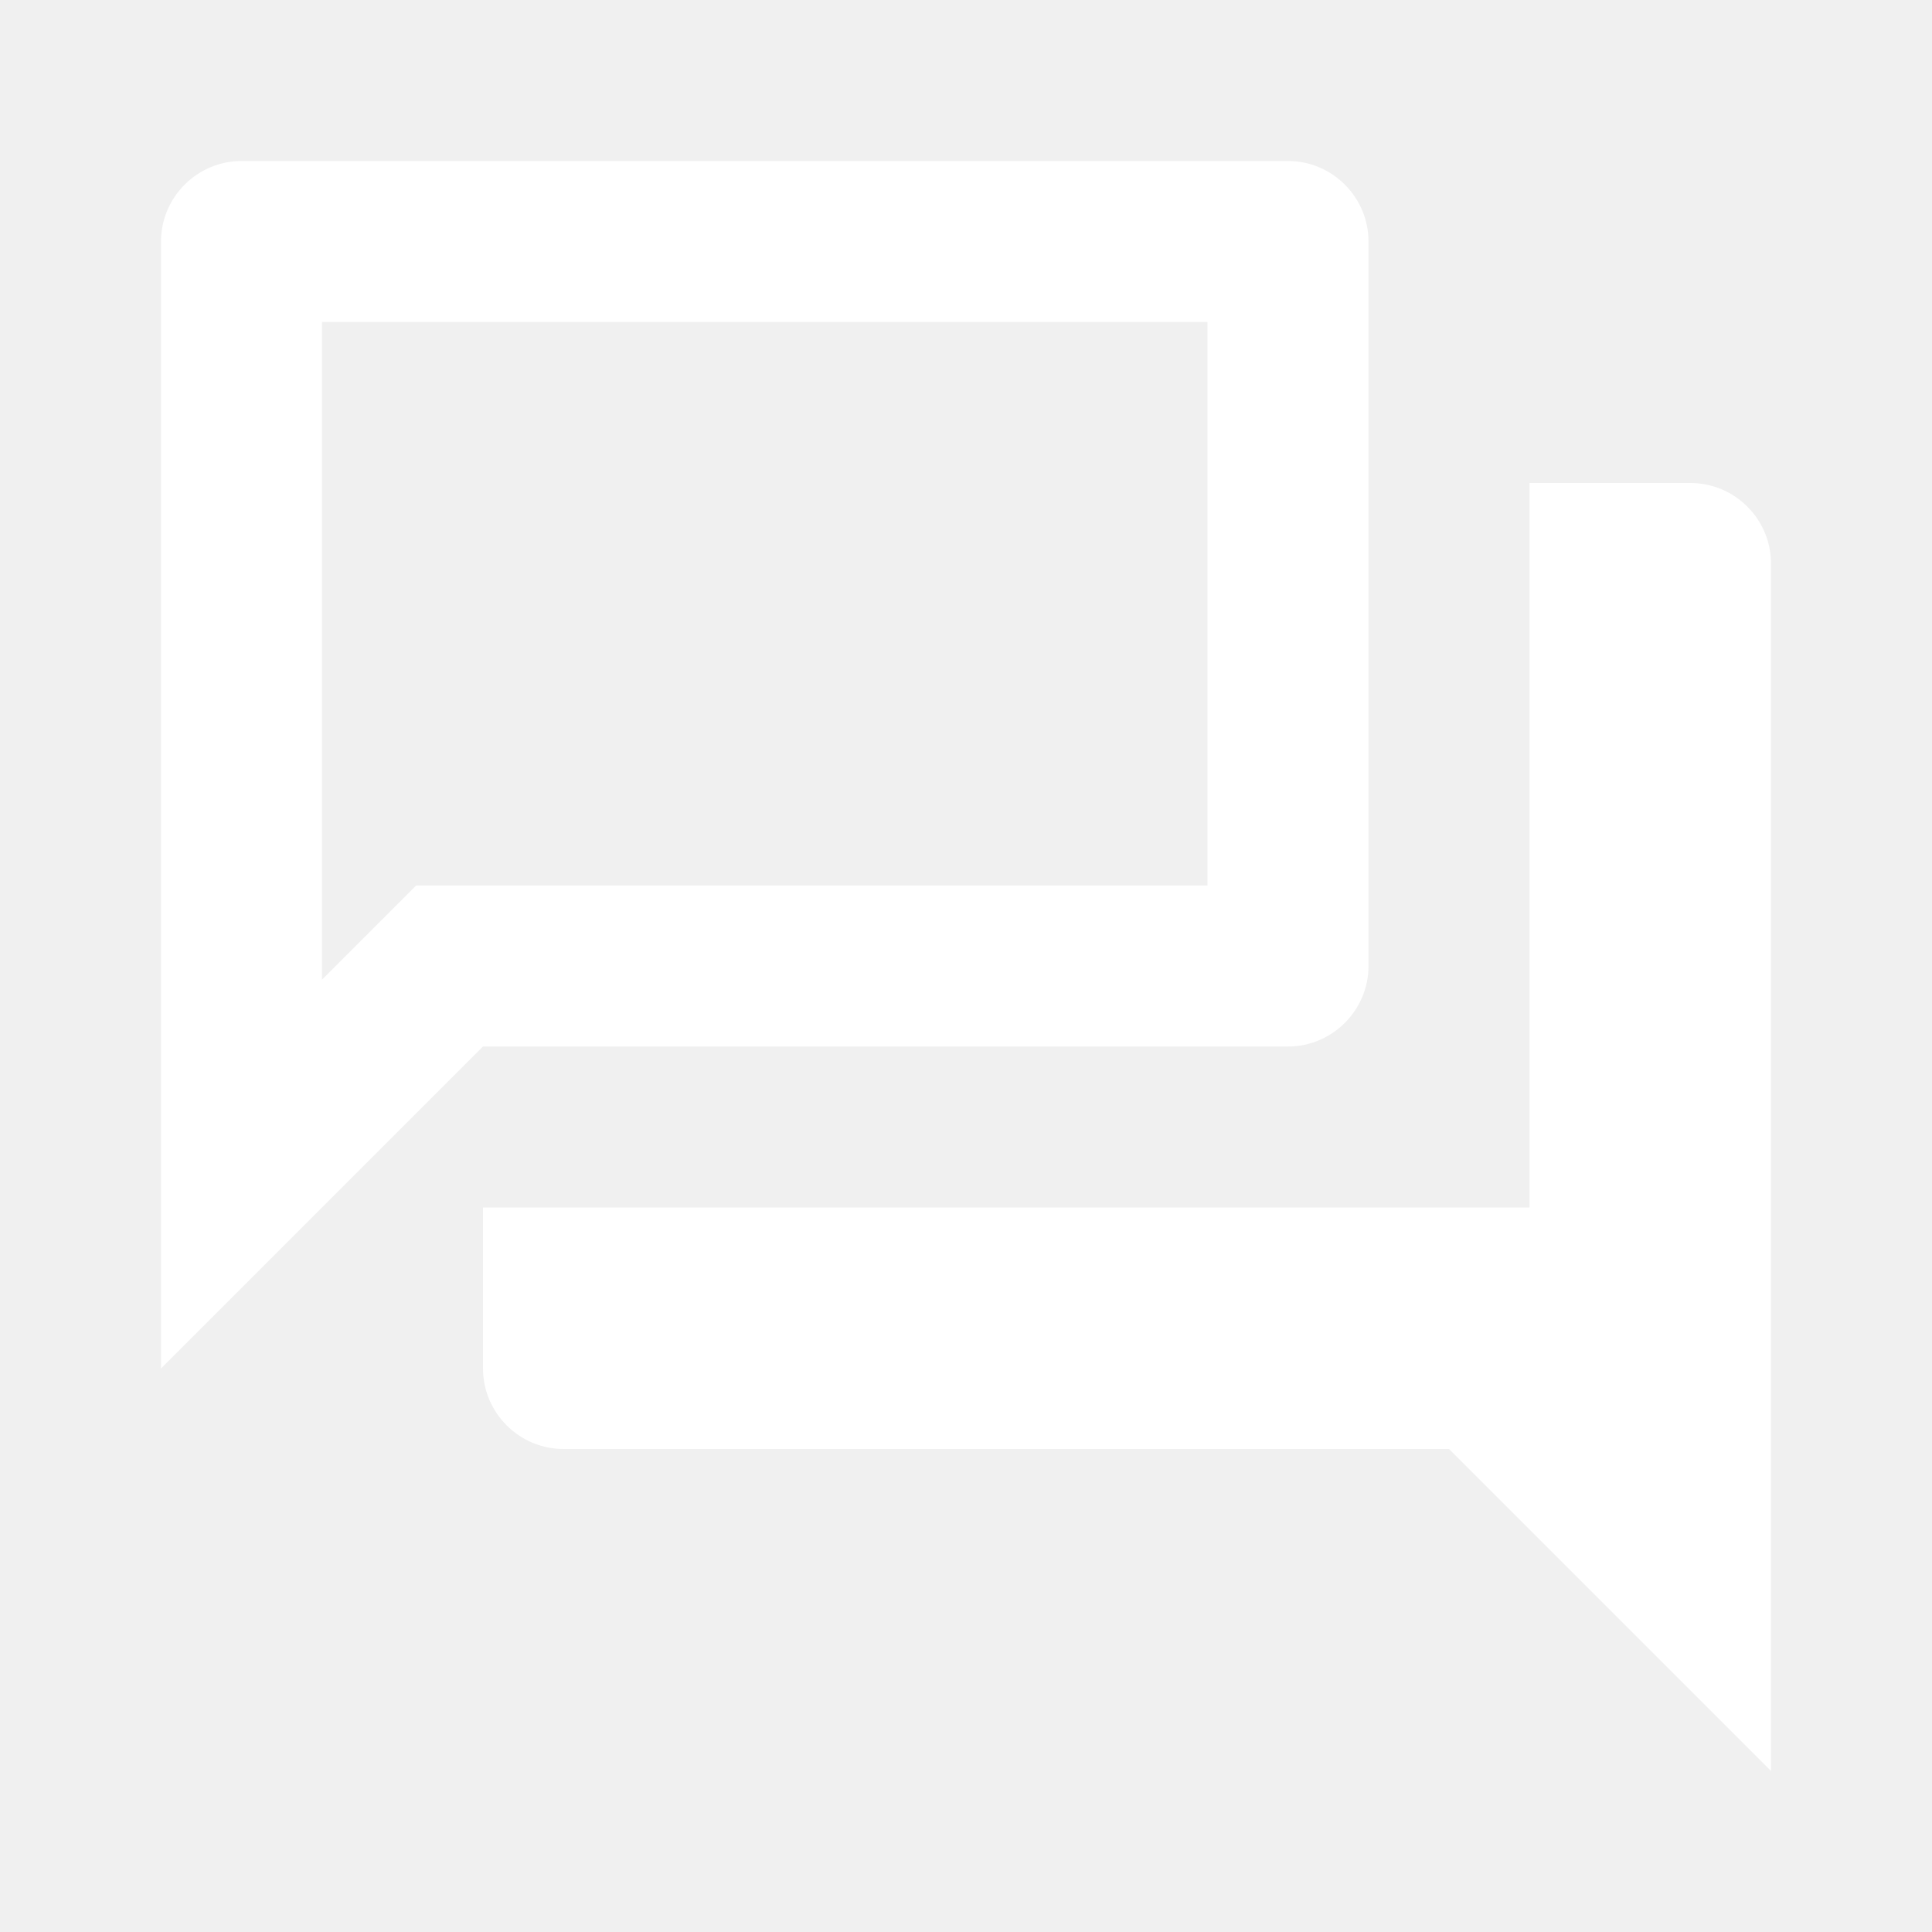
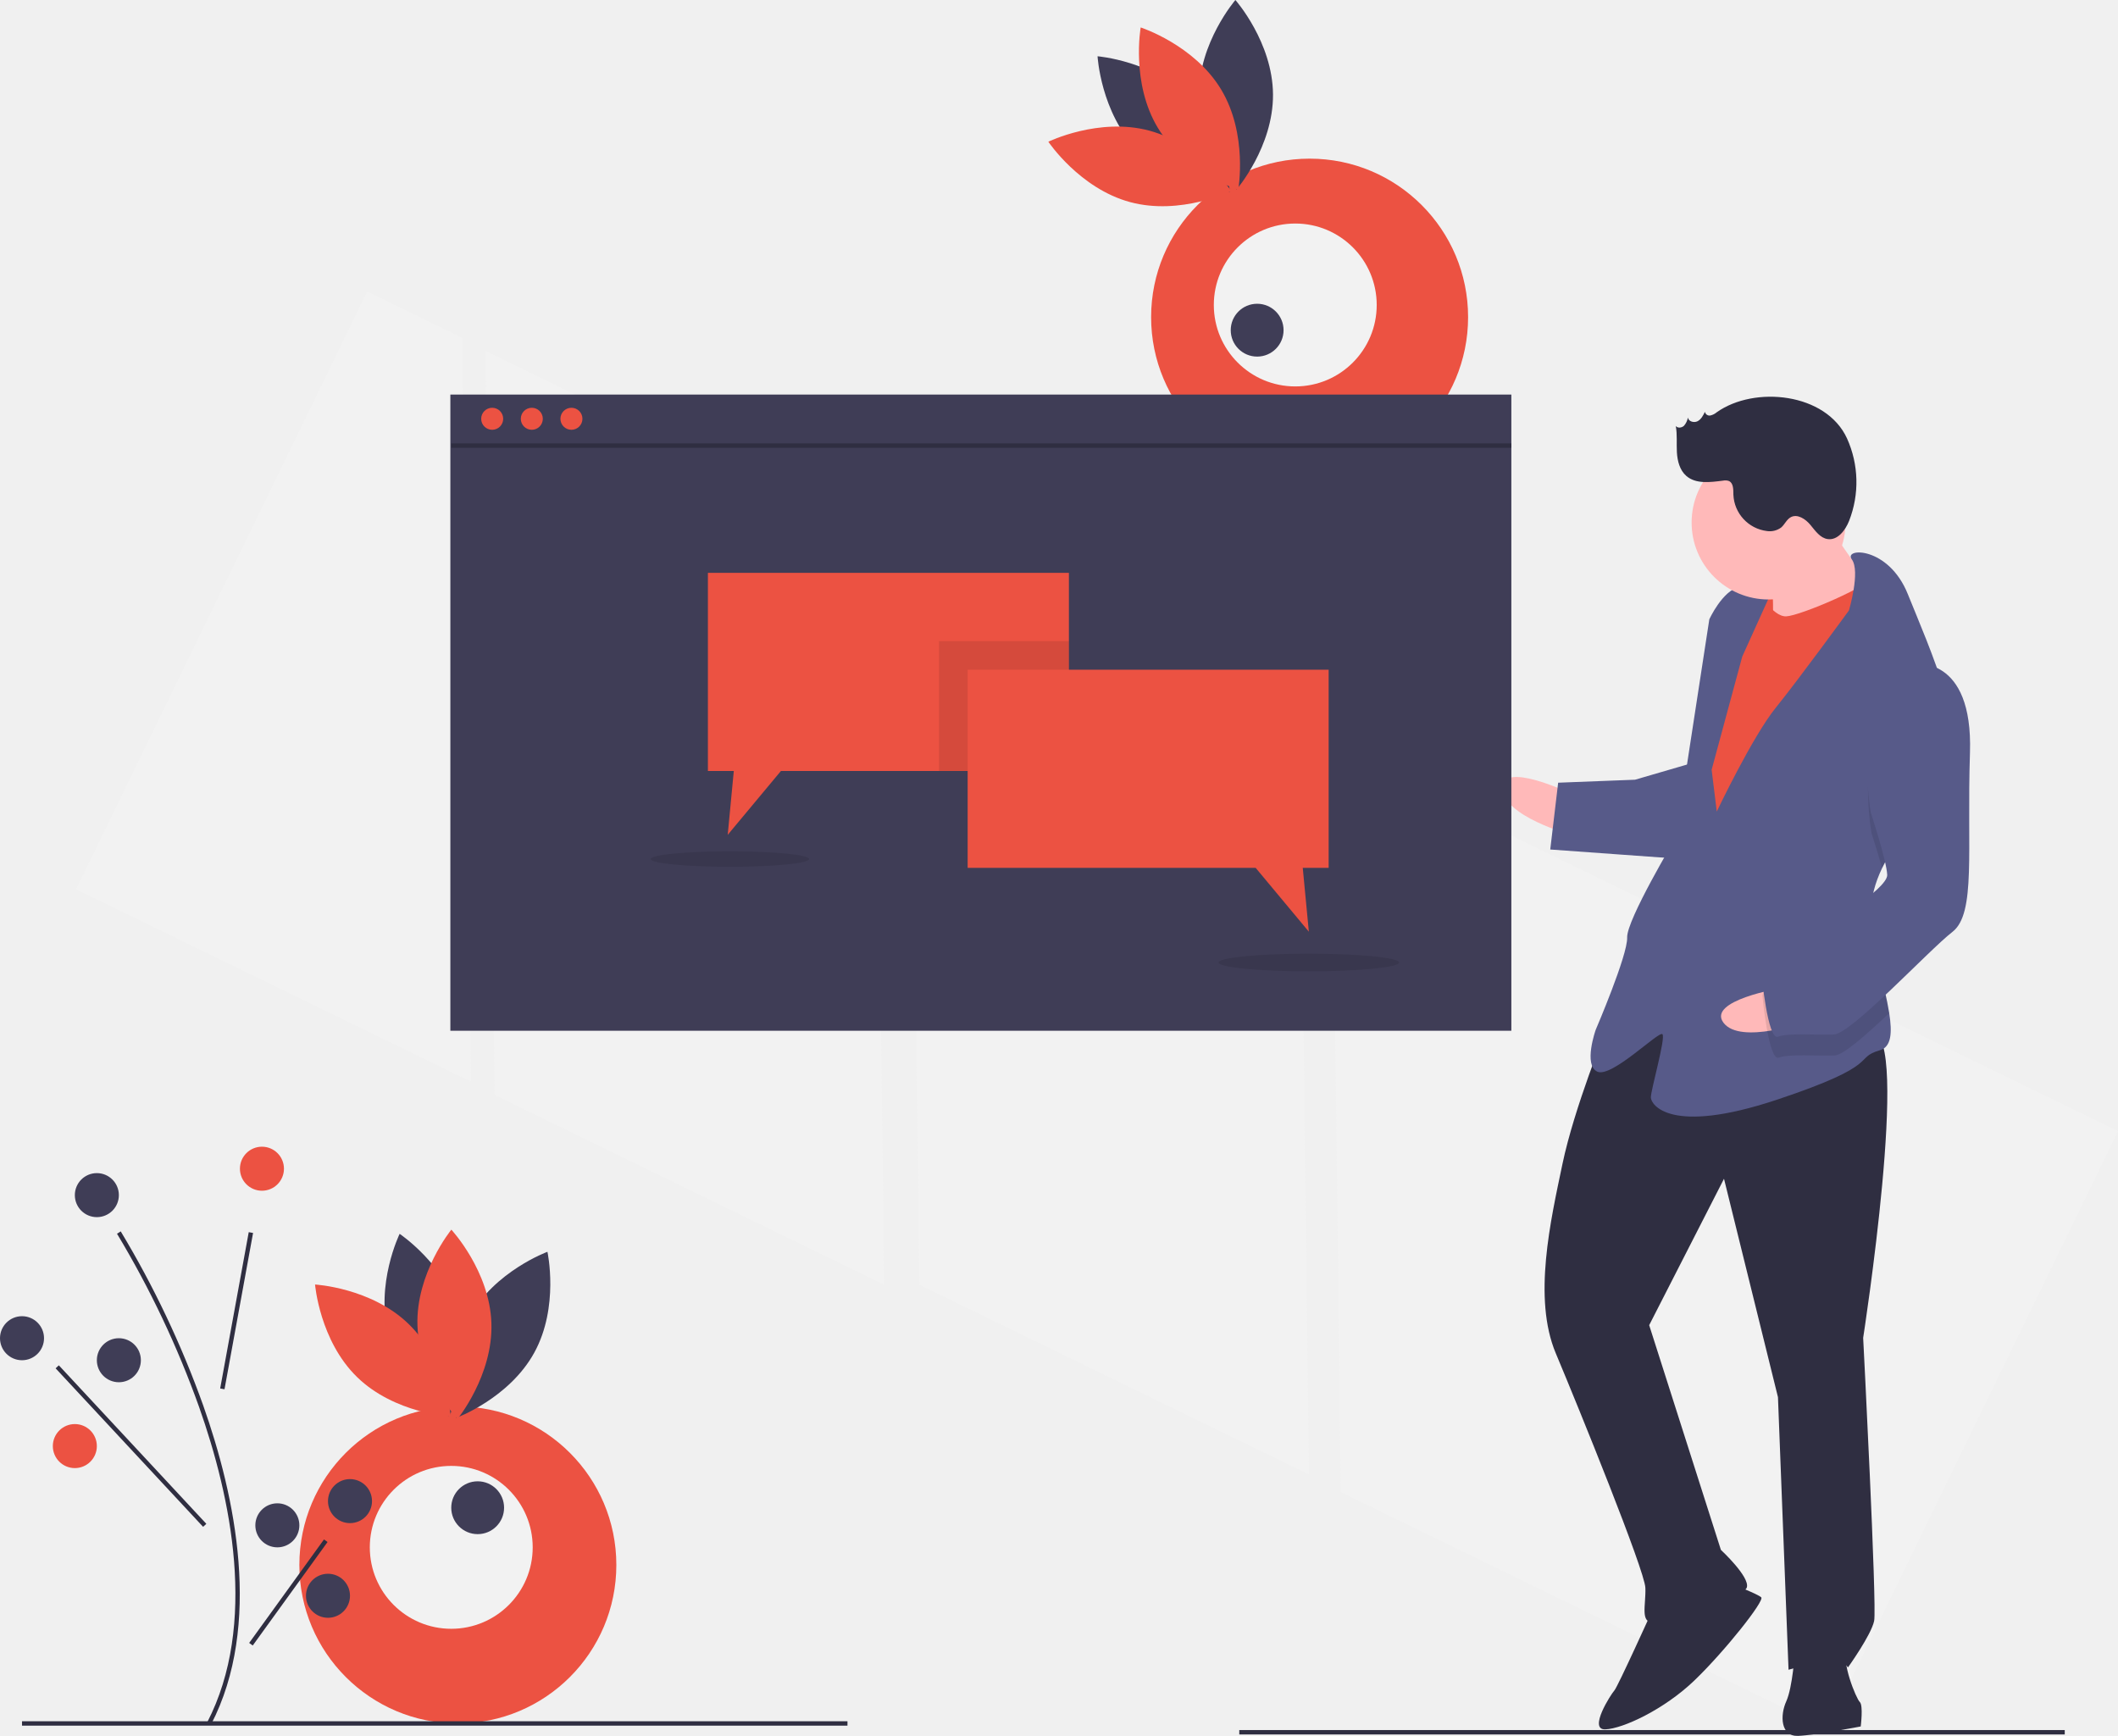
- <svg xmlns="http://www.w3.org/2000/svg" height="24px" viewBox="0 0 24 24" width="24px" fill="#FFFFFF">
-   <path d="M0 0h24v24H0V0z" fill="none" />
-   <path d="M15 4v7H5.17L4 12.17V4h11m1-2H3c-.55 0-1 .45-1 1v14l4-4h10c.55 0 1-.45 1-1V3c0-.55-.45-1-1-1zm5 4h-2v9H6v2c0 .55.45 1 1 1h11l4 4V7c0-.55-.45-1-1-1z" />
+ <svg xmlns="http://www.w3.org/2000/svg" id="b353ec75-bcce-4419-97dd-3622db29ecf5" data-name="Layer 1" width="962.193" height="788.568" viewBox="0 0 962.193 788.568">
+   <polygon points="220.588 159.448 224.684 497.367 401.675 583.58 397.579 245.662 220.588 159.448" fill="#f2f2f2" />
+   <polygon points="166.805 132.454 34.553 403.956 214 491.367 209.904 153.448 166.805 132.454" fill="#f2f2f2" />
+   <polygon points="962.193 513.867 605 339.875 609.096 677.794 829.942 785.37 962.193 513.867" fill="#f2f2f2" />
+   <polygon points="413.579 245.662 417.675 583.58 594.665 669.794 590.569 331.875 413.579 245.662" fill="#f2f2f2" />
+   <rect x="910.29" y="316.192" width="22.242" height="28.597" transform="translate(-131.0177 -19.76422) rotate(-2.22071)" fill="#ec5242" />
+   <path d="M831.71,415.85s-30.779-14.706-30.286-2.005S832.449,434.901,832.449,434.901Z" transform="translate(-118.9035 -55.71621)" fill="#ffb9b9" />
+   <path d="M848.597,523.311s-14.521,35.542-19.886,61.189-13.536,60.942-3.026,85.974,40.392,98.599,40.7,106.537-2.559,15.999,3.791,15.752,40.907-11.126,42.31-15.95-11.79-17.032-11.79-17.032L868.117,657.698,902.107,591.193l24.516,99.215,4.802,123.828s23.567-7.274,26.988-1.047c0,0,10.559-14.719,11.9-21.131s-4.987-128.591-4.987-128.591,21.632-139.163,4.169-138.486S883.633,483.794,848.597,523.311Z" transform="translate(-118.9035 -55.71621)" fill="#2f2e41" />
+   <path d="M869.929,786.412s-16.109,35.603-17.635,37.252-12.023,17.955-4.085,17.648,26.68-8.984,40.476-22.239,31.984-36.219,30.335-37.745-12.947-5.858-12.947-5.858Z" transform="translate(-118.9035 -55.71621)" fill="#2f2e41" />
+   <path d="M934.292,806.175s-.972,15.937-3.901,22.41-2.559,15.999,5.378,15.691,28.453-4.283,28.453-4.283,1.218-9.587-.431-11.113-8.676-18.743-5.686-23.628S934.292,806.175,934.292,806.175Z" transform="translate(-118.9035 -55.71621)" fill="#2f2e41" />
+   <path d="M946.036,288.992s16.922,26.373,23.518,32.477-11.962,19.543-11.962,19.543l-33.215,4.468s.418-30.225-1.293-33.338S946.036,288.992,946.036,288.992Z" transform="translate(-118.9035 -55.71621)" fill="#ffb9b9" />
+   <path d="M917.165,323.501s6.843,12.454,13.193,12.208,39.196-14.239,40.599-19.064,10.88,34.557,10.88,34.557L901.465,492.642,881.86,479.093l9.499-83.045,7.802-44.821Z" transform="translate(-118.9035 -55.71621)" fill="#ec5242" />
+   <path d="M973.921,450.084c-3.206,6.707-5.208,13.7-4.931,20.86.012.318.025.635.053.952.761,14.693,6.173,31.686,8.115,44.044,1.409,8.865,1.008,15.336-4.18,16.856-12.577,3.668,1.834,6.289-46.826,22.485s-57.152,2.216-57.275-.959,6.891-27.296,5.242-28.822-23.074,19.974-29.548,17.045-.739-19.051-.739-19.051,14.583-33.954,14.275-41.892,22.089-45.375,22.089-45.375L895.432,337.063s5.858-12.947,13.734-14.842,14.411,2.621,14.411,2.621L910.397,353.972l-13.905,51.417,2.326,18.989s16.17-34.016,26.791-47.147,33.264-44.218,33.264-44.218,5.286-17.837,1.296-23.168c-3.991-5.346,16.647-6.147,25.446,15.771,4.664,11.616,12.236,28.939,16.979,45.068,4.227,14.289,6.223,27.646,2.036,35.281C998.229,417.629,982.129,432.96,973.921,450.084Z" transform="translate(-118.9035 -55.71621)" fill="#575a89" />
+   <path d="M1004.629,405.965c-6.4,11.664-22.5,26.995-30.708,44.119-2.144-7.723-4.759-15.715-4.759-15.715s-10.031-53.669,19.64-67.539a19.858,19.858,0,0,1,13.791,3.853C1006.82,384.973,1008.817,398.33,1004.629,405.965Z" transform="translate(-118.9035 -55.71621)" opacity="0.1" />
+   <path d="M886.843,402.583l-25.154,7.335-34.926,1.354-3.593,30.348,57.398,4.134S894.904,405.45,886.843,402.583Z" transform="translate(-118.9035 -55.71621)" fill="#575a89" />
+   <path d="M927.861,504.623s-33.652,5.583-25.971,15.71,37.492-.52,37.492-.52Z" transform="translate(-118.9035 -55.71621)" fill="#ffb9b9" />
+   <path d="M969.044,471.896c.761,14.693,6.173,31.686,8.115,44.044-10.72,10.146-20.914,19.095-24.756,19.244-7.938.308-20.7-.787-25.401.985s-7.458-28.33-7.458-28.33,2.806-9.648,15.321-14.904C943.313,489.382,959.506,479.739,969.044,471.896Z" transform="translate(-118.9035 -55.71621)" opacity="0.1" />
+   <path d="M988.433,357.305s26.865-4.222,25.414,40.353,2.832,73.027-7.973,81.396-45.903,46.298-53.84,46.606-20.7-.787-25.401.985-7.458-28.33-7.458-28.33,2.806-9.648,15.321-14.904,42.002-23.888,41.756-30.238-7.458-28.33-7.458-28.33S958.762,371.175,988.433,357.305Z" transform="translate(-118.9035 -55.71621)" fill="#575a89" />
+   <circle cx="803.442" cy="237.375" r="34.952" fill="#ffb9b9" />
+   <path d="M898.811,242.994a6.749,6.749,0,0,1-2.939,1.475,2.097,2.097,0,0,1-2.43-1.683c-.8,1.658-1.702,3.426-3.335,4.277s-4.157.137-4.393-1.689a7.706,7.706,0,0,1-1.774,3.744c-1.013.966-2.85,1.21-3.734.125.715,3.907.274,7.926.498,11.892s1.282,8.17,4.278,10.778c4.37,3.803,10.941,2.865,16.689,2.144a5.066,5.066,0,0,1,2.615.143c2.152.917,2.055,3.913,2.084,6.252a17.373,17.373,0,0,0,15.212,16.497,8.709,8.709,0,0,0,6.472-1.58c1.632-1.383,2.466-3.638,4.336-4.677,3.042-1.69,6.732.775,8.956,3.452s4.416,5.969,7.862,6.459c4.557.648,8.028-3.996,9.73-8.272A48.223,48.223,0,0,0,957.982,254.862C948.467,234.121,915.964,230.84,898.811,242.994Z" transform="translate(-118.9035 -55.71621)" fill="#2f2e41" />
+   <circle cx="594.945" cy="144.069" r="72" fill="#ec5242" />
+   <path d="M635.517,123.822c16.589,17.016,42.072,19.077,42.072,19.077s-1.413-25.527-18.002-42.543-42.072-19.077-42.072-19.077S618.928,106.806,635.517,123.822Z" transform="translate(-118.9035 -55.71621)" fill="#3f3d56" />
+   <path d="M641.082,115.076c22.944,6.189,37.167,27.434,37.167,27.434s-22.977,11.211-45.921,5.023-37.167-27.434-37.167-27.434S618.138,108.887,641.082,115.076Z" transform="translate(-118.9035 -55.71621)" fill="#ec5242" />
+   <path d="M663.605,98.852c.152,23.764,17.083,42.92,17.083,42.92s16.685-19.372,16.532-43.136-17.083-42.92-17.083-42.92S663.453,75.088,663.605,98.852Z" transform="translate(-118.9035 -55.71621)" fill="#3f3d56" />
+   <path d="M673.679,96.41c12.239,20.37,7.754,45.54,7.754,45.54s-24.329-7.856-36.569-28.226-7.754-45.54-7.754-45.54S661.44,76.04,673.679,96.41Z" transform="translate(-118.9035 -55.71621)" fill="#ec5242" />
+   <circle cx="588.43" cy="138.542" r="37" fill="#f2f2f2" />
+   <circle cx="571.114" cy="149.99" r="12" fill="#3f3d56" />
+   <circle cx="208" cy="710.912" r="72" fill="#ec5242" />
+   <path d="M295.467,662.139c6.206,22.94,27.461,37.147,27.461,37.147s11.194-22.985,4.989-45.925S300.456,616.214,300.456,616.214,289.262,639.199,295.467,662.139Z" transform="translate(-118.9035 -55.71621)" fill="#3f3d56" />
+   <path d="M304.586,657.209c17.028,16.576,19.108,42.058,19.108,42.058s-25.528-1.394-42.557-17.97-19.108-42.058-19.108-42.058S287.558,640.633,304.586,657.209Z" transform="translate(-118.9035 -55.71621)" fill="#ec5242" />
+   <path d="M332.158,654.003c-11.437,20.831-5.975,45.807-5.975,45.807s24.005-8.798,35.442-29.629,5.975-45.807,5.975-45.807S343.595,633.172,332.158,654.003Z" transform="translate(-118.9035 -55.71621)" fill="#3f3d56" />
+   <path d="M342.147,656.775c.773,23.752-15.399,43.553-15.399,43.553S309.321,681.621,308.548,657.869s15.399-43.553,15.399-43.553S341.373,633.023,342.147,656.775Z" transform="translate(-118.9035 -55.71621)" fill="#ec5242" />
+   <circle cx="205" cy="702.912" r="37" fill="#f2f2f2" />
+   <circle cx="217" cy="684.912" r="12" fill="#3f3d56" />
+   <rect x="10" y="781.912" width="375" height="2" fill="#2f2e41" />
+   <rect x="563" y="785.912" width="375" height="2" fill="#2f2e41" />
+   <path d="M214.792,839.087l-1.777-.918c23.082-44.624,10.739-102.575-3.679-143.332a439.292,439.292,0,0,0-37.278-78.675l1.69-1.068a441.537,441.537,0,0,1,37.472,79.075C225.772,735.299,238.201,793.828,214.792,839.087Z" transform="translate(-118.9035 -55.71621)" fill="#2f2e41" />
+   <rect x="190.313" y="650.128" width="72.18" height="1.999" transform="matrix(0.17975, -0.98371, 0.98371, 0.17975, -573.7183, 701.091)" fill="#2f2e41" />
+   <rect x="177.403" y="663.452" width="2.001" height="98.351" transform="translate(-556.5663 256.7508) rotate(-42.93968)" fill="#2f2e41" />
+   <rect x="220.899" y="778.128" width="58.009" height="2" transform="translate(-646.8275 469.4892) rotate(-54.13715)" fill="#2f2e41" />
+   <circle cx="119" cy="530.912" r="10" fill="#ec5242" />
+   <circle cx="10" cy="607.912" r="10" fill="#3f3d56" />
+   <circle cx="54" cy="617.912" r="10" fill="#3f3d56" />
+   <circle cx="34" cy="656.912" r="10" fill="#ec5242" />
+   <circle cx="159" cy="681.912" r="10" fill="#3f3d56" />
+   <circle cx="126" cy="692.912" r="10" fill="#3f3d56" />
+   <circle cx="149" cy="724.912" r="10" fill="#3f3d56" />
+   <circle cx="44" cy="542.912" r="10" fill="#3f3d56" />
+   <rect x="204.597" y="179.24" width="482" height="289" fill="#3f3d56" />
+   <circle cx="223.597" cy="190.24" r="5" fill="#ec5242" />
+   <circle cx="241.597" cy="190.24" r="5" fill="#ec5242" />
+   <circle cx="259.597" cy="190.24" r="5" fill="#ec5242" />
+   <rect x="205" y="201.422" width="481.597" height="2" fill="#2f2e41" />
+   <polygon points="485.597 260.24 485.597 350.24 354.767 350.24 330.597 379.24 333.357 350.24 321.597 350.24 321.597 260.24 485.597 260.24" fill="#ec5242" />
+   <rect x="426.597" y="291.24" width="59" height="59" opacity="0.1" />
+   <polygon points="439.597 304.24 603.597 304.24 603.597 394.24 591.835 394.24 594.597 423.24 570.43 394.24 439.597 394.24 439.597 304.24" fill="#ec5242" />
+   <ellipse cx="331.597" cy="390.24" rx="36" ry="3.512" opacity="0.1" />
+   <ellipse cx="594.597" cy="437.24" rx="41" ry="4" opacity="0.1" />
</svg>
